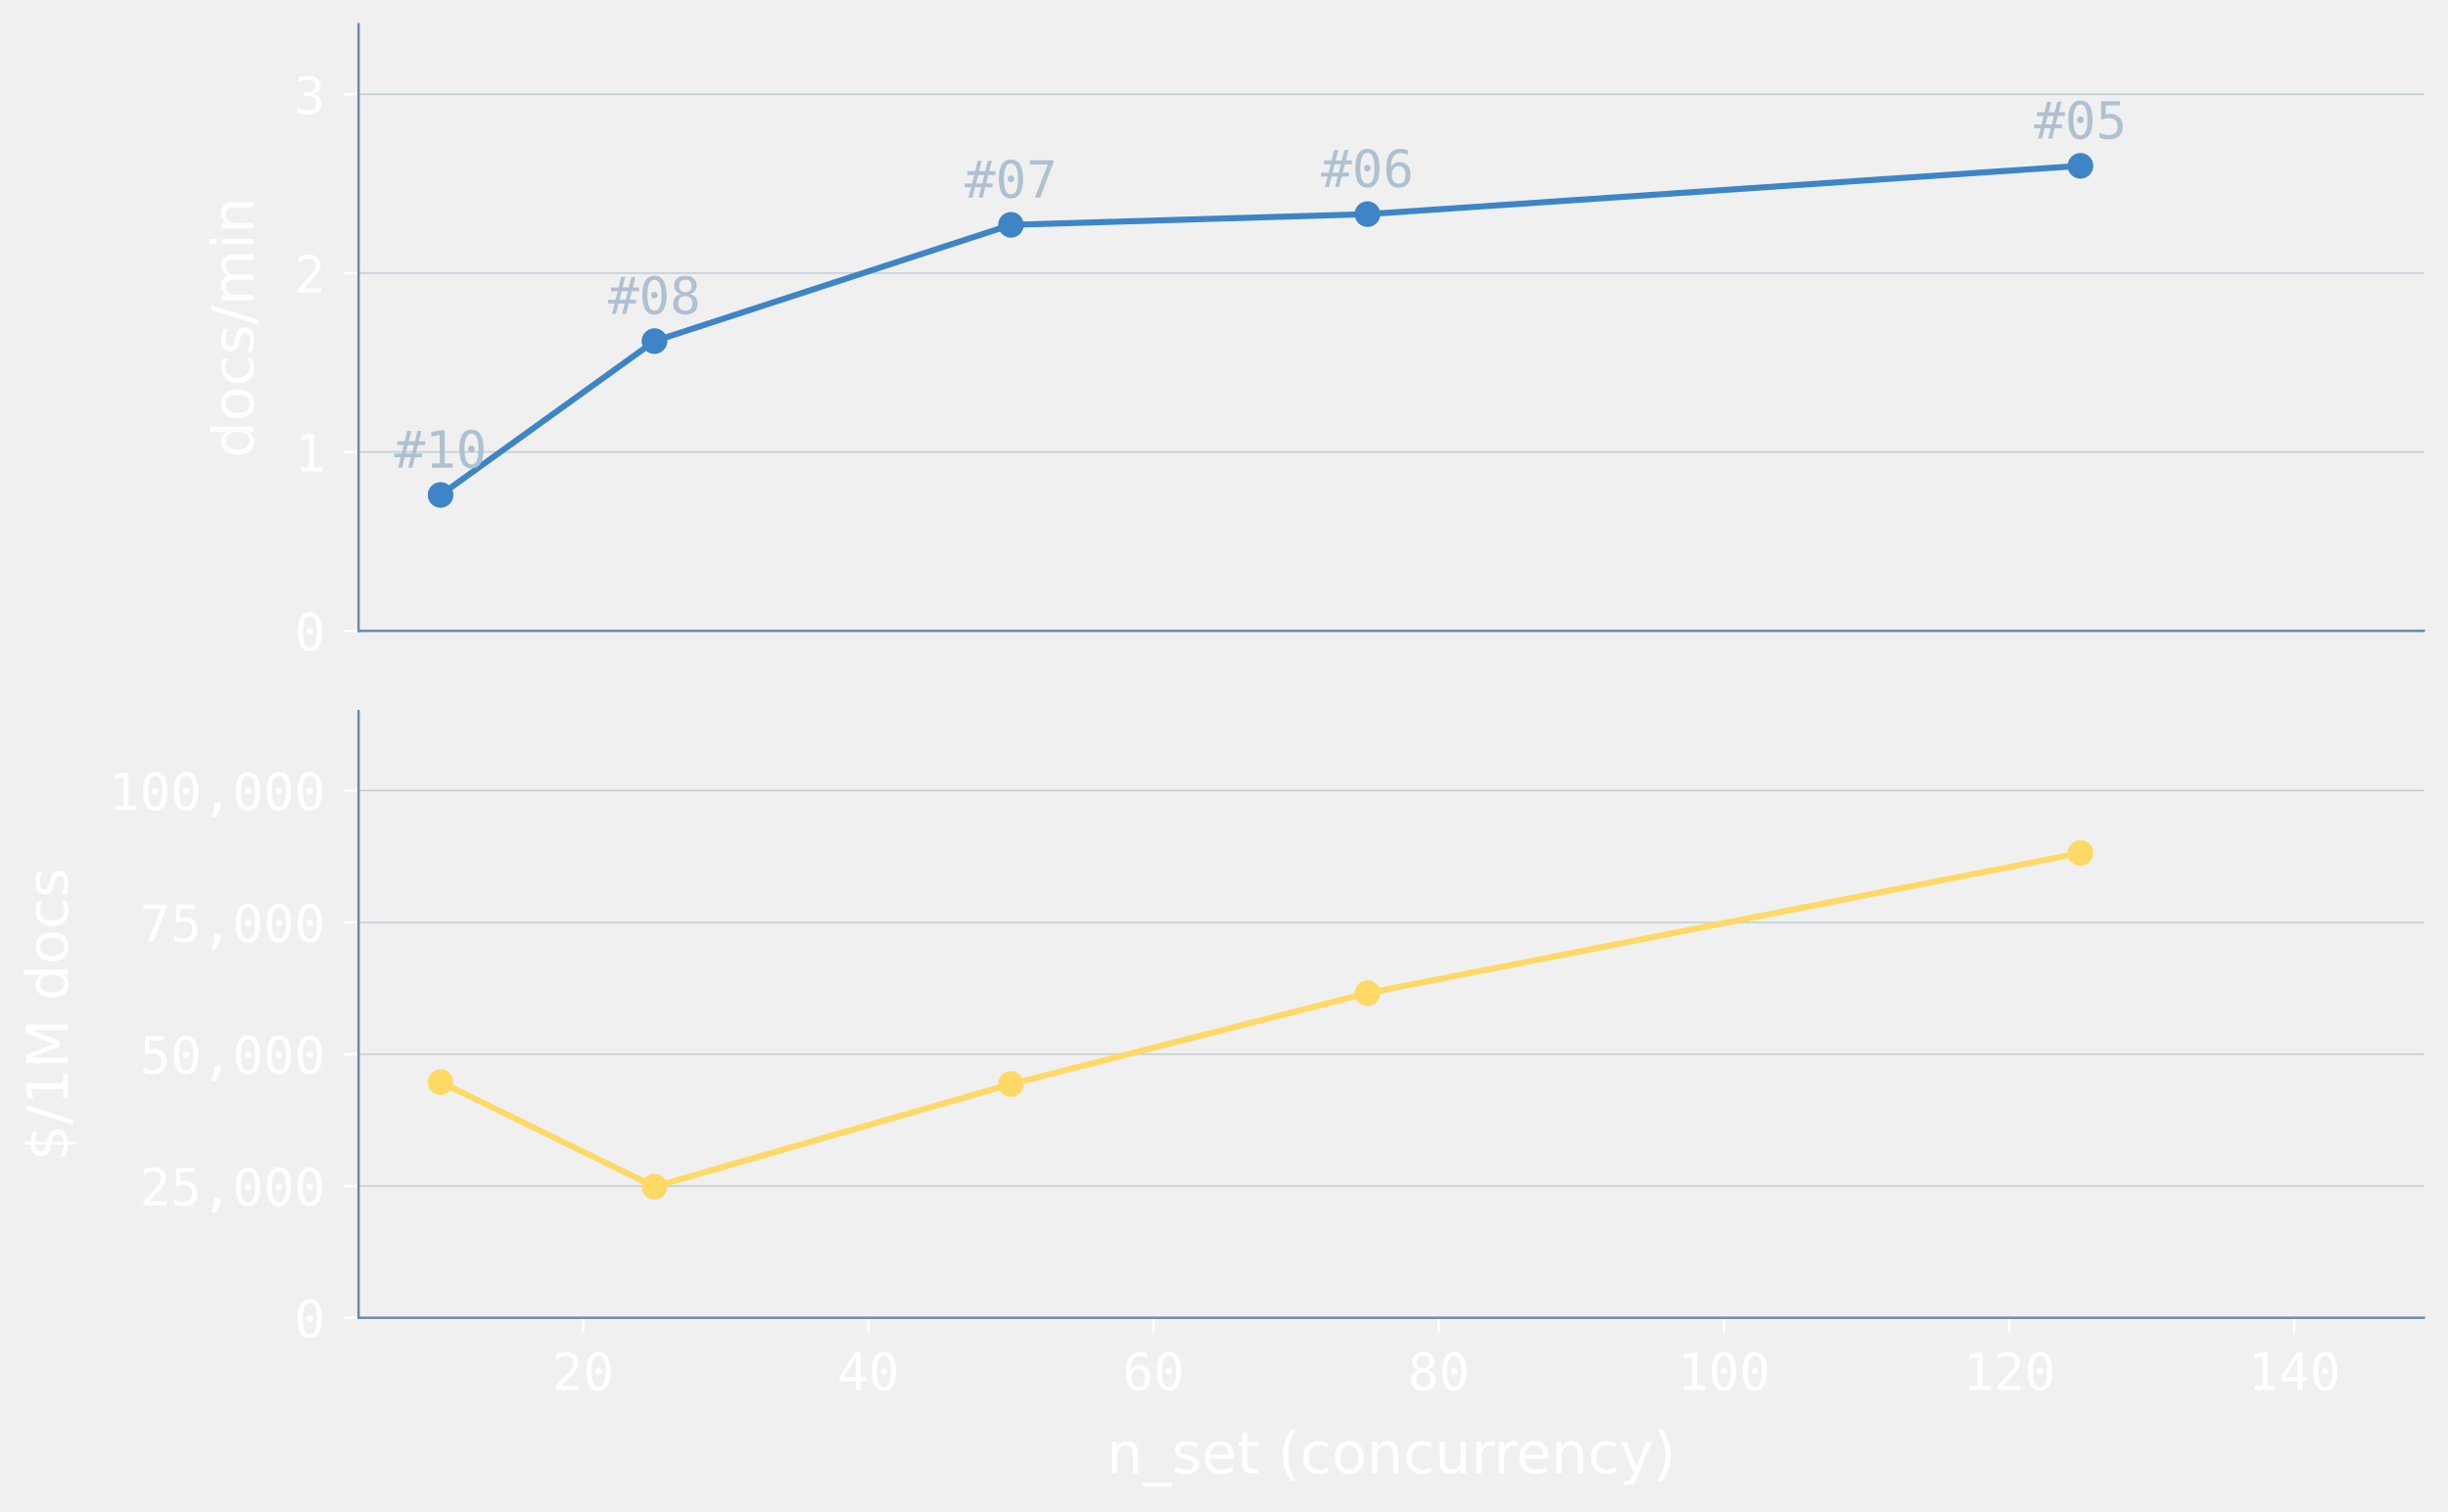
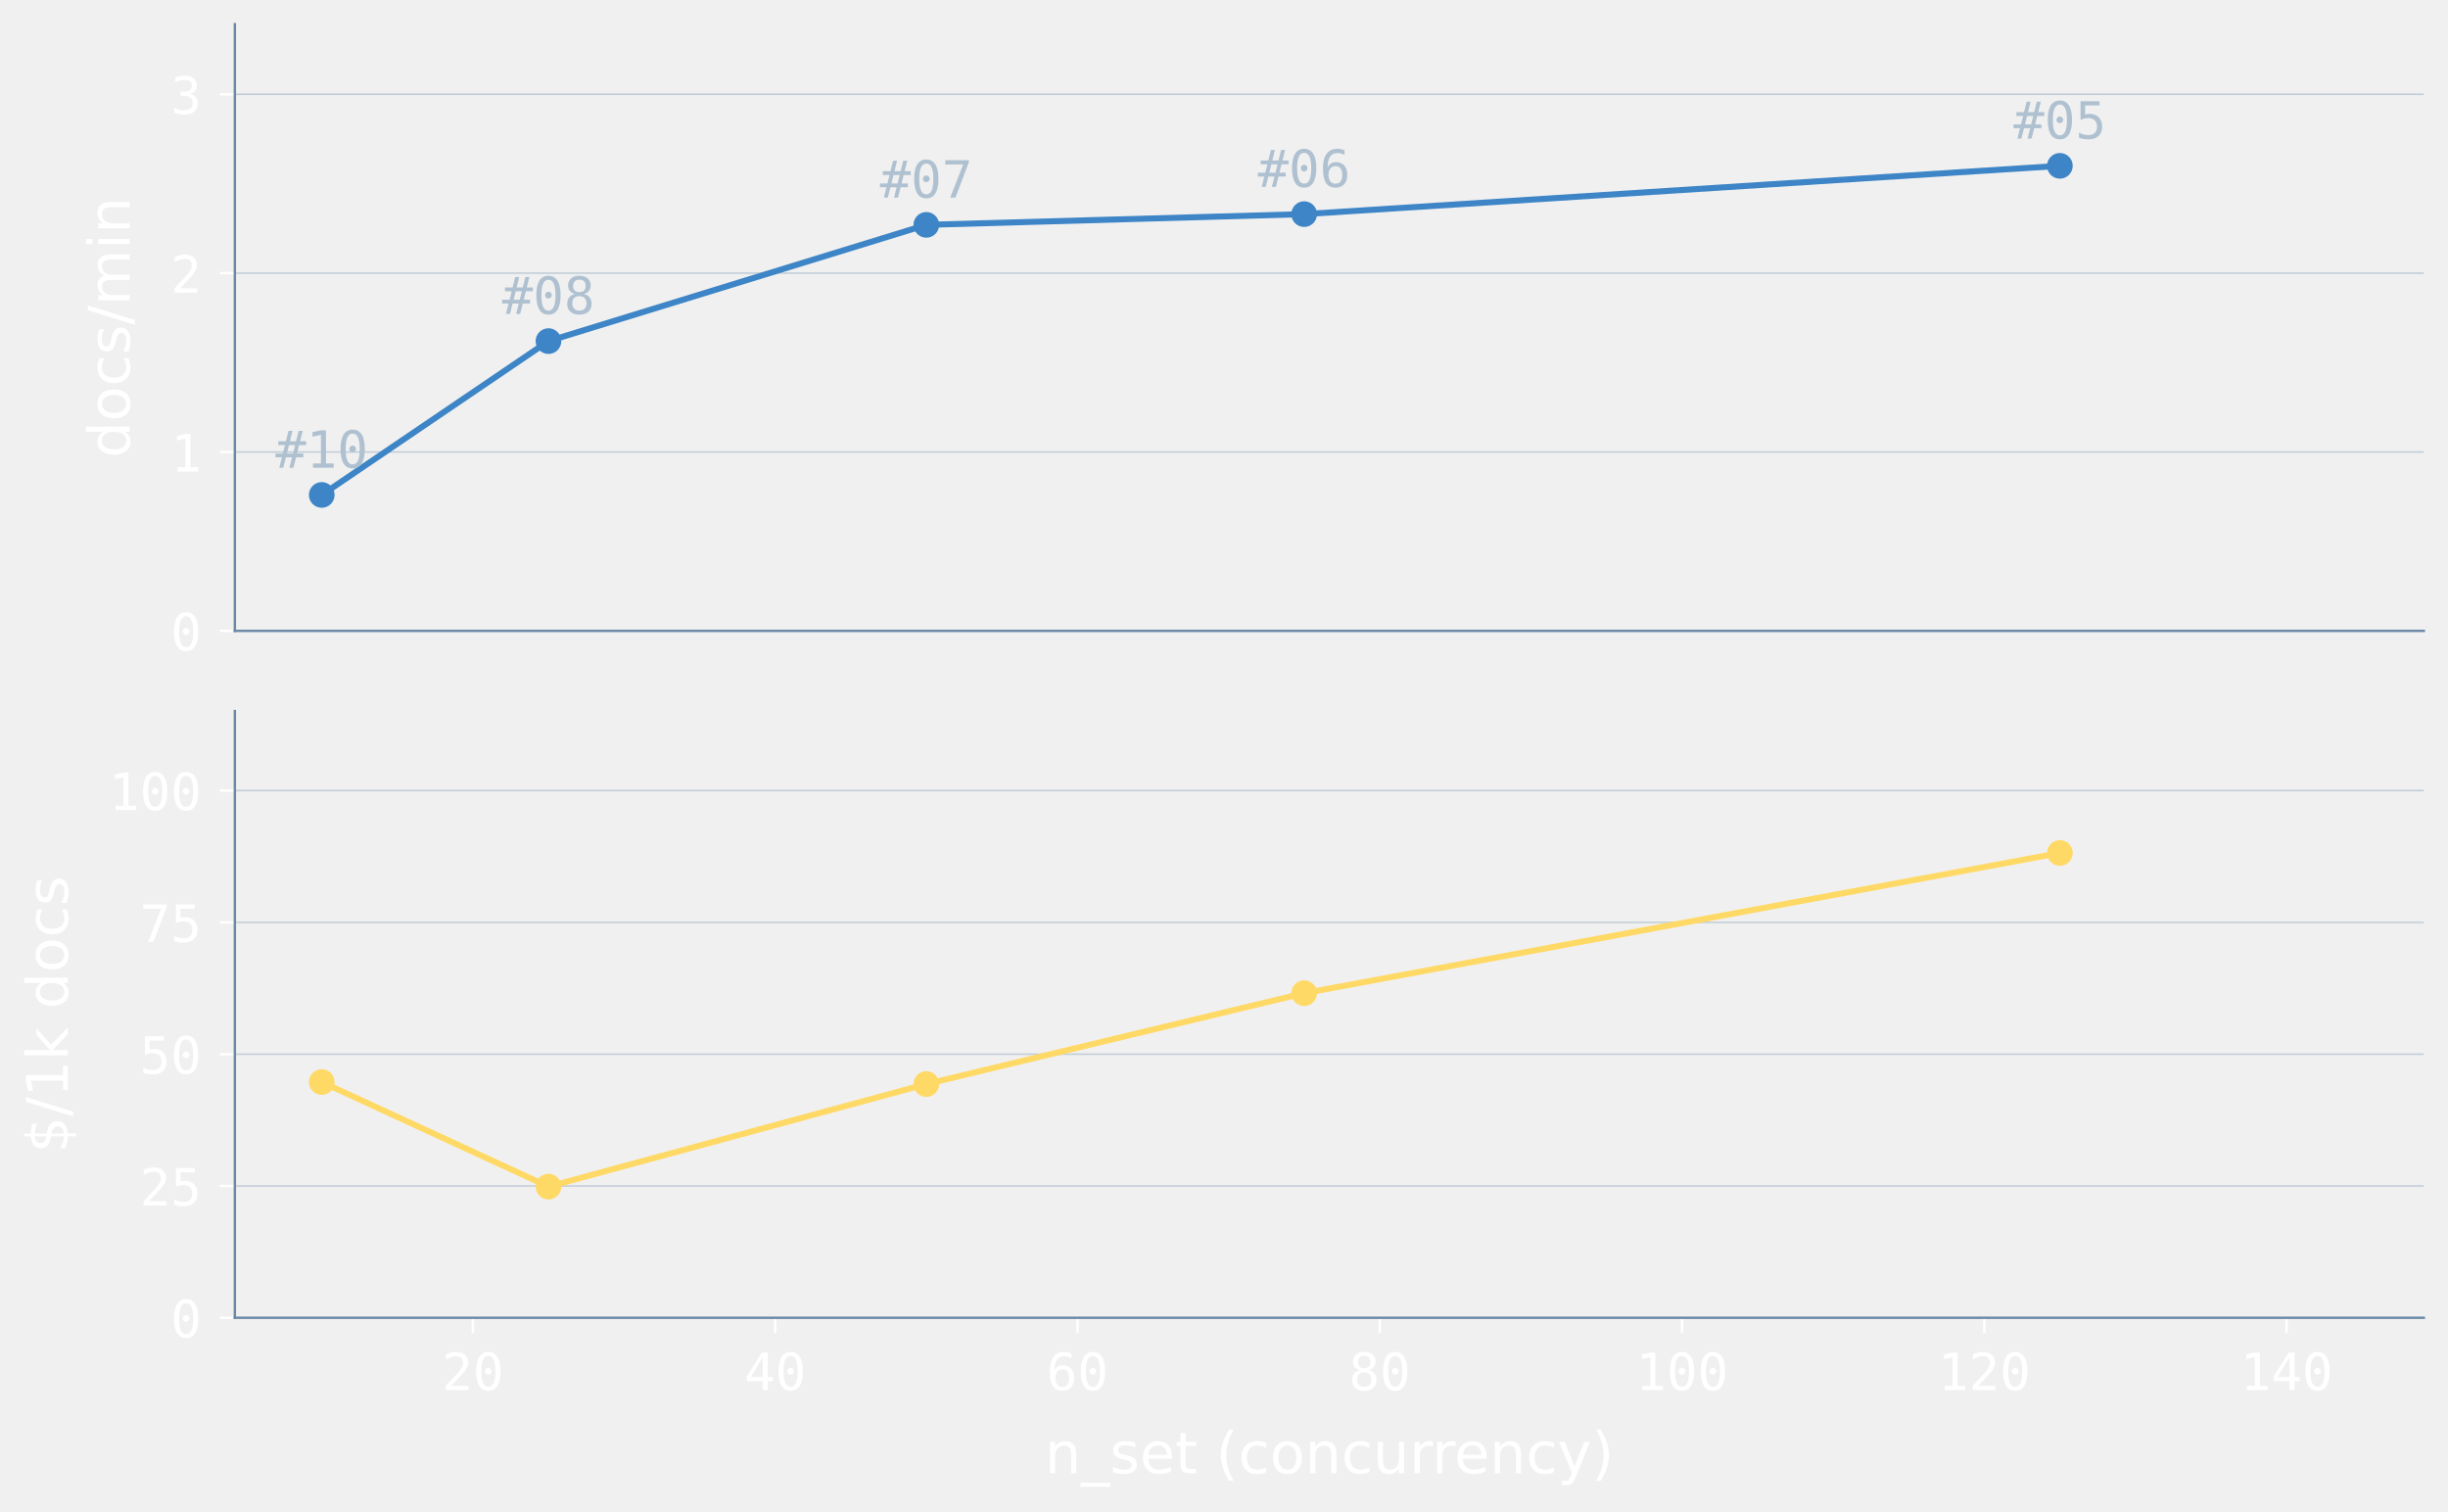
<svg xmlns="http://www.w3.org/2000/svg" xmlns:xlink="http://www.w3.org/1999/xlink" width="1620pt" height="1000pt" viewBox="0 0 1620 1000" version="1.1">
  <defs>
    <style type="text/css">*{stroke-linejoin: round; stroke-linecap: butt}</style>
  </defs>
  <g id="figure_1">
    <g id="patch_1">
      <path d="M 0 1000  L 1620 1000  L 1620 0  L 0 0  L 0 1000  z " style="fill: none" />
    </g>
    <g id="axes_1">
      <g id="patch_2">
-         <path d="M 237.286 417.458  L 1604 417.458  L 1604 16  L 237.286 16  L 237.286 417.458  z " style="fill: none" />
+         <path d="M 155.41 417.458  L 1604 417.458  L 1604 16  L 155.41 16  L 155.41 417.458  z " style="fill: none" />
      </g>
      <g id="matplotlib.axis_1">
        <g id="xtick_1">
          <g id="line2d_1" />
        </g>
        <g id="xtick_2">
          <g id="line2d_2" />
        </g>
        <g id="xtick_3">
          <g id="line2d_3" />
        </g>
        <g id="xtick_4">
          <g id="line2d_4" />
        </g>
        <g id="xtick_5">
          <g id="line2d_5" />
        </g>
        <g id="xtick_6">
          <g id="line2d_6" />
        </g>
        <g id="xtick_7">
          <g id="line2d_7" />
        </g>
      </g>
      <g id="matplotlib.axis_2">
        <g id="ytick_1">
          <g id="line2d_8">
-             <path d="M 237.286 417.458  L 1604 417.458  " clip-path="url(#p4fbb5fca65)" style="fill: none; stroke: #6c8aa8; stroke-opacity: 0.35; stroke-linecap: square" />
+             <path d="M 155.41 417.458  L 1604 417.458  " clip-path="url(#p35605a4256)" style="fill: none; stroke: #6c8aa8; stroke-opacity: 0.35; stroke-linecap: square" />
          </g>
          <g id="line2d_9">
            <defs>
              <path id="m7a5e694007" d="M 0 0  L -10 0  " style="stroke: #ffffff; stroke-width: 1.6" />
            </defs>
            <g>
-               <use xlink:href="#m7a5e694007" x="237.286" y="417.458" style="fill: #ffffff; stroke: #ffffff; stroke-width: 1.6" />
+               <use xlink:href="#m7a5e694007" x="155.41" y="417.458" style="fill: #ffffff; stroke: #ffffff; stroke-width: 1.6" />
            </g>
          </g>
          <g id="text_1">
-             <text style="font-size: 34px; font-family: 'IBM Plex Mono', 'DejaVu Sans Mono', 'Bitstream Vera Sans Mono', 'Computer Modern Typewriter', 'Andale Mono', 'Nimbus Mono L', 'Courier New', 'Courier', 'Fixed', 'Terminal', monospace; text-anchor: end; fill: #ffffff" x="215.286" y="430.374" transform="rotate(-0 215.2864 430.374)">0</text>
+             <text style="font-size: 34px; font-family: 'IBM Plex Mono', 'DejaVu Sans Mono', 'Bitstream Vera Sans Mono', 'Computer Modern Typewriter', 'Andale Mono', 'Nimbus Mono L', 'Courier New', 'Courier', 'Fixed', 'Terminal', monospace; text-anchor: end; fill: #ffffff" x="133.41" y="430.374" transform="rotate(-0 133.4102 430.374)">0</text>
          </g>
        </g>
        <g id="ytick_2">
          <g id="line2d_10">
-             <path d="M 237.286 299.101  L 1604 299.101  " clip-path="url(#p4fbb5fca65)" style="fill: none; stroke: #6c8aa8; stroke-opacity: 0.35; stroke-linecap: square" />
+             <path d="M 155.41 299.101  L 1604 299.101  " clip-path="url(#p35605a4256)" style="fill: none; stroke: #6c8aa8; stroke-opacity: 0.35; stroke-linecap: square" />
          </g>
          <g id="line2d_11">
            <g>
-               <use xlink:href="#m7a5e694007" x="237.286" y="299.101" style="fill: #ffffff; stroke: #ffffff; stroke-width: 1.6" />
+               <use xlink:href="#m7a5e694007" x="155.41" y="299.101" style="fill: #ffffff; stroke: #ffffff; stroke-width: 1.6" />
            </g>
          </g>
          <g id="text_2">
-             <text style="font-size: 34px; font-family: 'IBM Plex Mono', 'DejaVu Sans Mono', 'Bitstream Vera Sans Mono', 'Computer Modern Typewriter', 'Andale Mono', 'Nimbus Mono L', 'Courier New', 'Courier', 'Fixed', 'Terminal', monospace; text-anchor: end; fill: #ffffff" x="215.286" y="312.017" transform="rotate(-0 215.2864 312.0169)">1</text>
+             <text style="font-size: 34px; font-family: 'IBM Plex Mono', 'DejaVu Sans Mono', 'Bitstream Vera Sans Mono', 'Computer Modern Typewriter', 'Andale Mono', 'Nimbus Mono L', 'Courier New', 'Courier', 'Fixed', 'Terminal', monospace; text-anchor: end; fill: #ffffff" x="133.41" y="312.017" transform="rotate(-0 133.4102 312.0169)">1</text>
          </g>
        </g>
        <g id="ytick_3">
          <g id="line2d_12">
-             <path d="M 237.286 180.744  L 1604 180.744  " clip-path="url(#p4fbb5fca65)" style="fill: none; stroke: #6c8aa8; stroke-opacity: 0.35; stroke-linecap: square" />
+             <path d="M 155.41 180.744  L 1604 180.744  " clip-path="url(#p35605a4256)" style="fill: none; stroke: #6c8aa8; stroke-opacity: 0.35; stroke-linecap: square" />
          </g>
          <g id="line2d_13">
            <g>
-               <use xlink:href="#m7a5e694007" x="237.286" y="180.744" style="fill: #ffffff; stroke: #ffffff; stroke-width: 1.6" />
+               <use xlink:href="#m7a5e694007" x="155.41" y="180.744" style="fill: #ffffff; stroke: #ffffff; stroke-width: 1.6" />
            </g>
          </g>
          <g id="text_3">
-             <text style="font-size: 34px; font-family: 'IBM Plex Mono', 'DejaVu Sans Mono', 'Bitstream Vera Sans Mono', 'Computer Modern Typewriter', 'Andale Mono', 'Nimbus Mono L', 'Courier New', 'Courier', 'Fixed', 'Terminal', monospace; text-anchor: end; fill: #ffffff" x="215.286" y="193.66" transform="rotate(-0 215.2864 193.6597)">2</text>
+             <text style="font-size: 34px; font-family: 'IBM Plex Mono', 'DejaVu Sans Mono', 'Bitstream Vera Sans Mono', 'Computer Modern Typewriter', 'Andale Mono', 'Nimbus Mono L', 'Courier New', 'Courier', 'Fixed', 'Terminal', monospace; text-anchor: end; fill: #ffffff" x="133.41" y="193.66" transform="rotate(-0 133.4102 193.6597)">2</text>
          </g>
        </g>
        <g id="ytick_4">
          <g id="line2d_14">
-             <path d="M 237.286 62.387  L 1604 62.387  " clip-path="url(#p4fbb5fca65)" style="fill: none; stroke: #6c8aa8; stroke-opacity: 0.35; stroke-linecap: square" />
+             <path d="M 155.41 62.387  L 1604 62.387  " clip-path="url(#p35605a4256)" style="fill: none; stroke: #6c8aa8; stroke-opacity: 0.35; stroke-linecap: square" />
          </g>
          <g id="line2d_15">
            <g>
-               <use xlink:href="#m7a5e694007" x="237.286" y="62.387" style="fill: #ffffff; stroke: #ffffff; stroke-width: 1.6" />
+               <use xlink:href="#m7a5e694007" x="155.41" y="62.387" style="fill: #ffffff; stroke: #ffffff; stroke-width: 1.6" />
            </g>
          </g>
          <g id="text_4">
-             <text style="font-size: 34px; font-family: 'IBM Plex Mono', 'DejaVu Sans Mono', 'Bitstream Vera Sans Mono', 'Computer Modern Typewriter', 'Andale Mono', 'Nimbus Mono L', 'Courier New', 'Courier', 'Fixed', 'Terminal', monospace; text-anchor: end; fill: #ffffff" x="215.286" y="75.303" transform="rotate(-0 215.2864 75.30255)">3</text>
+             <text style="font-size: 34px; font-family: 'IBM Plex Mono', 'DejaVu Sans Mono', 'Bitstream Vera Sans Mono', 'Computer Modern Typewriter', 'Andale Mono', 'Nimbus Mono L', 'Courier New', 'Courier', 'Fixed', 'Terminal', monospace; text-anchor: end; fill: #ffffff" x="133.41" y="75.303" transform="rotate(-0 133.4102 75.30255)">3</text>
          </g>
        </g>
        <g id="text_5">
-           <text style="font-size: 38px; font-family: 'Poppins', sans-serif, 'DejaVu Sans'; text-anchor: middle; fill: #ffffff" x="167.688" y="216.729" transform="rotate(-90 167.6884 216.729)">docs/min</text>
+           <text style="font-size: 38px; font-family: 'Poppins', sans-serif, 'DejaVu Sans'; text-anchor: middle; fill: #ffffff" x="85.812" y="216.729" transform="rotate(-90 85.81219 216.729)">docs/min</text>
        </g>
      </g>
      <g id="patch_3">
-         <path d="M 237.286 417.458  L 237.286 16  " style="fill: none; stroke: #6c8aa8; stroke-width: 1.6; stroke-linejoin: miter; stroke-linecap: square" />
+         <path d="M 155.41 417.458  L 155.41 16  " style="fill: none; stroke: #6c8aa8; stroke-width: 1.6; stroke-linejoin: miter; stroke-linecap: square" />
      </g>
      <g id="patch_4">
-         <path d="M 237.286 417.458  L 1604 417.458  " style="fill: none; stroke: #6c8aa8; stroke-width: 1.6; stroke-linejoin: miter; stroke-linecap: square" />
+         <path d="M 155.41 417.458  L 1604 417.458  " style="fill: none; stroke: #6c8aa8; stroke-width: 1.6; stroke-linejoin: miter; stroke-linecap: square" />
      </g>
      <g id="line2d_16">
-         <path d="M 291.547 327.507  L 433.098 225.719  L 669.015 148.787  L 904.932 141.686  L 1376.766 109.729  " clip-path="url(#p4fbb5fca65)" style="fill: none; stroke: #3d85c6; stroke-width: 4; stroke-linecap: square" />
+         <path d="M 212.922 327.507  L 362.952 225.719  L 613.002 148.787  L 863.052 141.686  L 1363.153 109.729  " clip-path="url(#p35605a4256)" style="fill: none; stroke: #3d85c6; stroke-width: 4; stroke-linecap: square" />
        <defs>
          <path id="ma0158c9866" d="M 0 8  C 2.122 8 4.157 7.157 5.657 5.657  C 7.157 4.157 8 2.122 8 0  C 8 -2.122 7.157 -4.157 5.657 -5.657  C 4.157 -7.157 2.122 -8 0 -8  C -2.122 -8 -4.157 -7.157 -5.657 -5.657  C -7.157 -4.157 -8 -2.122 -8 0  C -8 2.122 -7.157 4.157 -5.657 5.657  C -4.157 7.157 -2.122 8 0 8  z " style="stroke: #3d85c6" />
        </defs>
-         <g clip-path="url(#p4fbb5fca65)">
-           <use xlink:href="#ma0158c9866" x="291.547" y="327.507" style="fill: #3d85c6; stroke: #3d85c6" />
-           <use xlink:href="#ma0158c9866" x="433.098" y="225.719" style="fill: #3d85c6; stroke: #3d85c6" />
-           <use xlink:href="#ma0158c9866" x="669.015" y="148.787" style="fill: #3d85c6; stroke: #3d85c6" />
-           <use xlink:href="#ma0158c9866" x="904.932" y="141.686" style="fill: #3d85c6; stroke: #3d85c6" />
-           <use xlink:href="#ma0158c9866" x="1376.766" y="109.729" style="fill: #3d85c6; stroke: #3d85c6" />
+         <g clip-path="url(#p35605a4256)">
+           <use xlink:href="#ma0158c9866" x="212.922" y="327.507" style="fill: #3d85c6; stroke: #3d85c6" />
+           <use xlink:href="#ma0158c9866" x="362.952" y="225.719" style="fill: #3d85c6; stroke: #3d85c6" />
+           <use xlink:href="#ma0158c9866" x="613.002" y="148.787" style="fill: #3d85c6; stroke: #3d85c6" />
+           <use xlink:href="#ma0158c9866" x="863.052" y="141.686" style="fill: #3d85c6; stroke: #3d85c6" />
+           <use xlink:href="#ma0158c9866" x="1363.153" y="109.729" style="fill: #3d85c6; stroke: #3d85c6" />
        </g>
      </g>
      <g id="text_6">
-         <text style="font-size: 34px; font-family: 'IBM Plex Mono', 'DejaVu Sans Mono', 'Bitstream Vera Sans Mono', 'Computer Modern Typewriter', 'Andale Mono', 'Nimbus Mono L', 'Courier New', 'Courier', 'Fixed', 'Terminal', monospace; text-anchor: middle; fill: #afc1d0" x="291.547" y="309.507" transform="rotate(-0 291.5473 309.5066)">#10</text>
+         <text style="font-size: 34px; font-family: 'IBM Plex Mono', 'DejaVu Sans Mono', 'Bitstream Vera Sans Mono', 'Computer Modern Typewriter', 'Andale Mono', 'Nimbus Mono L', 'Courier New', 'Courier', 'Fixed', 'Terminal', monospace; text-anchor: middle; fill: #afc1d0" x="212.922" y="309.507" transform="rotate(-0 212.9217 309.5066)">#10</text>
      </g>
      <g id="text_7">
-         <text style="font-size: 34px; font-family: 'IBM Plex Mono', 'DejaVu Sans Mono', 'Bitstream Vera Sans Mono', 'Computer Modern Typewriter', 'Andale Mono', 'Nimbus Mono L', 'Courier New', 'Courier', 'Fixed', 'Terminal', monospace; text-anchor: middle; fill: #afc1d0" x="433.098" y="207.719" transform="rotate(-0 433.0976 207.7194)">#08</text>
+         <text style="font-size: 34px; font-family: 'IBM Plex Mono', 'DejaVu Sans Mono', 'Bitstream Vera Sans Mono', 'Computer Modern Typewriter', 'Andale Mono', 'Nimbus Mono L', 'Courier New', 'Courier', 'Fixed', 'Terminal', monospace; text-anchor: middle; fill: #afc1d0" x="362.952" y="207.719" transform="rotate(-0 362.9519 207.7194)">#08</text>
      </g>
      <g id="text_8">
-         <text style="font-size: 34px; font-family: 'IBM Plex Mono', 'DejaVu Sans Mono', 'Bitstream Vera Sans Mono', 'Computer Modern Typewriter', 'Andale Mono', 'Nimbus Mono L', 'Courier New', 'Courier', 'Fixed', 'Terminal', monospace; text-anchor: middle; fill: #afc1d0" x="669.015" y="130.787" transform="rotate(-0 669.0147 130.7873)">#07</text>
+         <text style="font-size: 34px; font-family: 'IBM Plex Mono', 'DejaVu Sans Mono', 'Bitstream Vera Sans Mono', 'Computer Modern Typewriter', 'Andale Mono', 'Nimbus Mono L', 'Courier New', 'Courier', 'Fixed', 'Terminal', monospace; text-anchor: middle; fill: #afc1d0" x="613.002" y="130.787" transform="rotate(-0 613.0022 130.7873)">#07</text>
      </g>
      <g id="text_9">
-         <text style="font-size: 34px; font-family: 'IBM Plex Mono', 'DejaVu Sans Mono', 'Bitstream Vera Sans Mono', 'Computer Modern Typewriter', 'Andale Mono', 'Nimbus Mono L', 'Courier New', 'Courier', 'Fixed', 'Terminal', monospace; text-anchor: middle; fill: #afc1d0" x="904.932" y="123.686" transform="rotate(-0 904.9318 123.6858)">#06</text>
+         <text style="font-size: 34px; font-family: 'IBM Plex Mono', 'DejaVu Sans Mono', 'Bitstream Vera Sans Mono', 'Computer Modern Typewriter', 'Andale Mono', 'Nimbus Mono L', 'Courier New', 'Courier', 'Fixed', 'Terminal', monospace; text-anchor: middle; fill: #afc1d0" x="863.052" y="123.686" transform="rotate(-0 863.0525 123.6858)">#06</text>
      </g>
      <g id="text_10">
-         <text style="font-size: 34px; font-family: 'IBM Plex Mono', 'DejaVu Sans Mono', 'Bitstream Vera Sans Mono', 'Computer Modern Typewriter', 'Andale Mono', 'Nimbus Mono L', 'Courier New', 'Courier', 'Fixed', 'Terminal', monospace; text-anchor: middle; fill: #afc1d0" x="1376.766" y="91.729" transform="rotate(-0 1376.766 91.7294)">#05</text>
+         <text style="font-size: 34px; font-family: 'IBM Plex Mono', 'DejaVu Sans Mono', 'Bitstream Vera Sans Mono', 'Computer Modern Typewriter', 'Andale Mono', 'Nimbus Mono L', 'Courier New', 'Courier', 'Fixed', 'Terminal', monospace; text-anchor: middle; fill: #afc1d0" x="1363.153" y="91.729" transform="rotate(-0 1363.153 91.7294)">#05</text>
      </g>
    </g>
    <g id="axes_2">
      <g id="patch_5">
-         <path d="M 237.286 872  L 1604 872  L 1604 470.542  L 237.286 470.542  L 237.286 872  z " style="fill: none" />
+         <path d="M 155.41 872  L 1604 872  L 1604 470.542  L 155.41 470.542  L 155.41 872  z " style="fill: none" />
      </g>
      <g id="matplotlib.axis_3">
        <g id="xtick_8">
          <g id="line2d_17">
            <defs>
              <path id="mb8e4c66821" d="M 0 0  L 0 10  " style="stroke: #ffffff; stroke-width: 1.6" />
            </defs>
            <g>
-               <use xlink:href="#mb8e4c66821" x="385.914" y="872" style="fill: #ffffff; stroke: #ffffff; stroke-width: 1.6" />
+               <use xlink:href="#mb8e4c66821" x="312.942" y="872" style="fill: #ffffff; stroke: #ffffff; stroke-width: 1.6" />
            </g>
          </g>
          <g id="text_11">
-             <text style="font-size: 34px; font-family: 'IBM Plex Mono', 'DejaVu Sans Mono', 'Bitstream Vera Sans Mono', 'Computer Modern Typewriter', 'Andale Mono', 'Nimbus Mono L', 'Courier New', 'Courier', 'Fixed', 'Terminal', monospace; text-anchor: middle; fill: #ffffff" x="385.914" y="919.832" transform="rotate(-0 385.9142 919.832)">20</text>
+             <text style="font-size: 34px; font-family: 'IBM Plex Mono', 'DejaVu Sans Mono', 'Bitstream Vera Sans Mono', 'Computer Modern Typewriter', 'Andale Mono', 'Nimbus Mono L', 'Courier New', 'Courier', 'Fixed', 'Terminal', monospace; text-anchor: middle; fill: #ffffff" x="312.942" y="919.832" transform="rotate(-0 312.9418 919.832)">20</text>
          </g>
        </g>
        <g id="xtick_9">
          <g id="line2d_18">
            <g>
-               <use xlink:href="#mb8e4c66821" x="574.648" y="872" style="fill: #ffffff; stroke: #ffffff; stroke-width: 1.6" />
+               <use xlink:href="#mb8e4c66821" x="512.982" y="872" style="fill: #ffffff; stroke: #ffffff; stroke-width: 1.6" />
            </g>
          </g>
          <g id="text_12">
-             <text style="font-size: 34px; font-family: 'IBM Plex Mono', 'DejaVu Sans Mono', 'Bitstream Vera Sans Mono', 'Computer Modern Typewriter', 'Andale Mono', 'Nimbus Mono L', 'Courier New', 'Courier', 'Fixed', 'Terminal', monospace; text-anchor: middle; fill: #ffffff" x="574.648" y="919.832" transform="rotate(-0 574.6479 919.832)">40</text>
+             <text style="font-size: 34px; font-family: 'IBM Plex Mono', 'DejaVu Sans Mono', 'Bitstream Vera Sans Mono', 'Computer Modern Typewriter', 'Andale Mono', 'Nimbus Mono L', 'Courier New', 'Courier', 'Fixed', 'Terminal', monospace; text-anchor: middle; fill: #ffffff" x="512.982" y="919.832" transform="rotate(-0 512.9821 919.832)">40</text>
          </g>
        </g>
        <g id="xtick_10">
          <g id="line2d_19">
            <g>
-               <use xlink:href="#mb8e4c66821" x="763.382" y="872" style="fill: #ffffff; stroke: #ffffff; stroke-width: 1.6" />
+               <use xlink:href="#mb8e4c66821" x="713.022" y="872" style="fill: #ffffff; stroke: #ffffff; stroke-width: 1.6" />
            </g>
          </g>
          <g id="text_13">
-             <text style="font-size: 34px; font-family: 'IBM Plex Mono', 'DejaVu Sans Mono', 'Bitstream Vera Sans Mono', 'Computer Modern Typewriter', 'Andale Mono', 'Nimbus Mono L', 'Courier New', 'Courier', 'Fixed', 'Terminal', monospace; text-anchor: middle; fill: #ffffff" x="763.382" y="919.832" transform="rotate(-0 763.3816 919.832)">60</text>
+             <text style="font-size: 34px; font-family: 'IBM Plex Mono', 'DejaVu Sans Mono', 'Bitstream Vera Sans Mono', 'Computer Modern Typewriter', 'Andale Mono', 'Nimbus Mono L', 'Courier New', 'Courier', 'Fixed', 'Terminal', monospace; text-anchor: middle; fill: #ffffff" x="713.022" y="919.832" transform="rotate(-0 713.0223 919.832)">60</text>
          </g>
        </g>
        <g id="xtick_11">
          <g id="line2d_20">
            <g>
-               <use xlink:href="#mb8e4c66821" x="952.115" y="872" style="fill: #ffffff; stroke: #ffffff; stroke-width: 1.6" />
+               <use xlink:href="#mb8e4c66821" x="913.063" y="872" style="fill: #ffffff; stroke: #ffffff; stroke-width: 1.6" />
            </g>
          </g>
          <g id="text_14">
-             <text style="font-size: 34px; font-family: 'IBM Plex Mono', 'DejaVu Sans Mono', 'Bitstream Vera Sans Mono', 'Computer Modern Typewriter', 'Andale Mono', 'Nimbus Mono L', 'Courier New', 'Courier', 'Fixed', 'Terminal', monospace; text-anchor: middle; fill: #ffffff" x="952.115" y="919.832" transform="rotate(-0 952.1153 919.832)">80</text>
+             <text style="font-size: 34px; font-family: 'IBM Plex Mono', 'DejaVu Sans Mono', 'Bitstream Vera Sans Mono', 'Computer Modern Typewriter', 'Andale Mono', 'Nimbus Mono L', 'Courier New', 'Courier', 'Fixed', 'Terminal', monospace; text-anchor: middle; fill: #ffffff" x="913.063" y="919.832" transform="rotate(-0 913.0625 919.832)">80</text>
          </g>
        </g>
        <g id="xtick_12">
          <g id="line2d_21">
            <g>
-               <use xlink:href="#mb8e4c66821" x="1140.849" y="872" style="fill: #ffffff; stroke: #ffffff; stroke-width: 1.6" />
+               <use xlink:href="#mb8e4c66821" x="1113.103" y="872" style="fill: #ffffff; stroke: #ffffff; stroke-width: 1.6" />
            </g>
          </g>
          <g id="text_15">
-             <text style="font-size: 34px; font-family: 'IBM Plex Mono', 'DejaVu Sans Mono', 'Bitstream Vera Sans Mono', 'Computer Modern Typewriter', 'Andale Mono', 'Nimbus Mono L', 'Courier New', 'Courier', 'Fixed', 'Terminal', monospace; text-anchor: middle; fill: #ffffff" x="1140.849" y="919.832" transform="rotate(-0 1140.849 919.832)">100</text>
+             <text style="font-size: 34px; font-family: 'IBM Plex Mono', 'DejaVu Sans Mono', 'Bitstream Vera Sans Mono', 'Computer Modern Typewriter', 'Andale Mono', 'Nimbus Mono L', 'Courier New', 'Courier', 'Fixed', 'Terminal', monospace; text-anchor: middle; fill: #ffffff" x="1113.103" y="919.832" transform="rotate(-0 1113.103 919.832)">100</text>
          </g>
        </g>
        <g id="xtick_13">
          <g id="line2d_22">
            <g>
-               <use xlink:href="#mb8e4c66821" x="1329.583" y="872" style="fill: #ffffff; stroke: #ffffff; stroke-width: 1.6" />
+               <use xlink:href="#mb8e4c66821" x="1313.143" y="872" style="fill: #ffffff; stroke: #ffffff; stroke-width: 1.6" />
            </g>
          </g>
          <g id="text_16">
-             <text style="font-size: 34px; font-family: 'IBM Plex Mono', 'DejaVu Sans Mono', 'Bitstream Vera Sans Mono', 'Computer Modern Typewriter', 'Andale Mono', 'Nimbus Mono L', 'Courier New', 'Courier', 'Fixed', 'Terminal', monospace; text-anchor: middle; fill: #ffffff" x="1329.583" y="919.832" transform="rotate(-0 1329.583 919.832)">120</text>
+             <text style="font-size: 34px; font-family: 'IBM Plex Mono', 'DejaVu Sans Mono', 'Bitstream Vera Sans Mono', 'Computer Modern Typewriter', 'Andale Mono', 'Nimbus Mono L', 'Courier New', 'Courier', 'Fixed', 'Terminal', monospace; text-anchor: middle; fill: #ffffff" x="1313.143" y="919.832" transform="rotate(-0 1313.143 919.832)">120</text>
          </g>
        </g>
        <g id="xtick_14">
          <g id="line2d_23">
            <g>
-               <use xlink:href="#mb8e4c66821" x="1518.316" y="872" style="fill: #ffffff; stroke: #ffffff; stroke-width: 1.6" />
+               <use xlink:href="#mb8e4c66821" x="1513.183" y="872" style="fill: #ffffff; stroke: #ffffff; stroke-width: 1.6" />
            </g>
          </g>
          <g id="text_17">
-             <text style="font-size: 34px; font-family: 'IBM Plex Mono', 'DejaVu Sans Mono', 'Bitstream Vera Sans Mono', 'Computer Modern Typewriter', 'Andale Mono', 'Nimbus Mono L', 'Courier New', 'Courier', 'Fixed', 'Terminal', monospace; text-anchor: middle; fill: #ffffff" x="1518.316" y="919.832" transform="rotate(-0 1518.316 919.832)">140</text>
+             <text style="font-size: 34px; font-family: 'IBM Plex Mono', 'DejaVu Sans Mono', 'Bitstream Vera Sans Mono', 'Computer Modern Typewriter', 'Andale Mono', 'Nimbus Mono L', 'Courier New', 'Courier', 'Fixed', 'Terminal', monospace; text-anchor: middle; fill: #ffffff" x="1513.183" y="919.832" transform="rotate(-0 1513.183 919.832)">140</text>
          </g>
        </g>
        <g id="text_18">
-           <text style="font-size: 38px; font-family: 'Poppins', sans-serif, 'DejaVu Sans'; text-anchor: middle; fill: #ffffff" x="920.643" y="974.871" transform="rotate(-0 920.6432 974.8711)">n_set  (concurrency)</text>
+           <text style="font-size: 38px; font-family: 'Poppins', sans-serif, 'DejaVu Sans'; text-anchor: middle; fill: #ffffff" x="879.705" y="974.871" transform="rotate(-0 879.7051 974.8711)">n_set  (concurrency)</text>
        </g>
      </g>
      <g id="matplotlib.axis_4">
        <g id="ytick_5">
          <g id="line2d_24">
-             <path d="M 237.286 872  L 1604 872  " clip-path="url(#p7016fb0f19)" style="fill: none; stroke: #6c8aa8; stroke-opacity: 0.35; stroke-linecap: square" />
+             <path d="M 155.41 872  L 1604 872  " clip-path="url(#p9d71daacc2)" style="fill: none; stroke: #6c8aa8; stroke-opacity: 0.35; stroke-linecap: square" />
          </g>
          <g id="line2d_25">
            <g>
-               <use xlink:href="#m7a5e694007" x="237.286" y="872" style="fill: #ffffff; stroke: #ffffff; stroke-width: 1.6" />
+               <use xlink:href="#m7a5e694007" x="155.41" y="872" style="fill: #ffffff; stroke: #ffffff; stroke-width: 1.6" />
            </g>
          </g>
          <g id="text_19">
-             <text style="font-size: 34px; font-family: 'IBM Plex Mono', 'DejaVu Sans Mono', 'Bitstream Vera Sans Mono', 'Computer Modern Typewriter', 'Andale Mono', 'Nimbus Mono L', 'Courier New', 'Courier', 'Fixed', 'Terminal', monospace; text-anchor: end; fill: #ffffff" x="215.286" y="884.916" transform="rotate(-0 215.2864 884.916)">0</text>
+             <text style="font-size: 34px; font-family: 'IBM Plex Mono', 'DejaVu Sans Mono', 'Bitstream Vera Sans Mono', 'Computer Modern Typewriter', 'Andale Mono', 'Nimbus Mono L', 'Courier New', 'Courier', 'Fixed', 'Terminal', monospace; text-anchor: end; fill: #ffffff" x="133.41" y="884.916" transform="rotate(-0 133.4102 884.916)">0</text>
          </g>
        </g>
        <g id="ytick_6">
          <g id="line2d_26">
-             <path d="M 237.286 784.78  L 1604 784.78  " clip-path="url(#p7016fb0f19)" style="fill: none; stroke: #6c8aa8; stroke-opacity: 0.35; stroke-linecap: square" />
+             <path d="M 155.41 784.778  L 1604 784.778  " clip-path="url(#p9d71daacc2)" style="fill: none; stroke: #6c8aa8; stroke-opacity: 0.35; stroke-linecap: square" />
          </g>
          <g id="line2d_27">
            <g>
-               <use xlink:href="#m7a5e694007" x="237.286" y="784.78" style="fill: #ffffff; stroke: #ffffff; stroke-width: 1.6" />
+               <use xlink:href="#m7a5e694007" x="155.41" y="784.778" style="fill: #ffffff; stroke: #ffffff; stroke-width: 1.6" />
            </g>
          </g>
          <g id="text_20">
-             <text style="font-size: 34px; font-family: 'IBM Plex Mono', 'DejaVu Sans Mono', 'Bitstream Vera Sans Mono', 'Computer Modern Typewriter', 'Andale Mono', 'Nimbus Mono L', 'Courier New', 'Courier', 'Fixed', 'Terminal', monospace; text-anchor: end; fill: #ffffff" x="215.286" y="797.696" transform="rotate(-0 215.2864 797.6955)">25,000</text>
+             <text style="font-size: 34px; font-family: 'IBM Plex Mono', 'DejaVu Sans Mono', 'Bitstream Vera Sans Mono', 'Computer Modern Typewriter', 'Andale Mono', 'Nimbus Mono L', 'Courier New', 'Courier', 'Fixed', 'Terminal', monospace; text-anchor: end; fill: #ffffff" x="133.41" y="797.694" transform="rotate(-0 133.4102 797.6943)">25</text>
          </g>
        </g>
        <g id="ytick_7">
          <g id="line2d_28">
-             <path d="M 237.286 697.559  L 1604 697.559  " clip-path="url(#p7016fb0f19)" style="fill: none; stroke: #6c8aa8; stroke-opacity: 0.35; stroke-linecap: square" />
+             <path d="M 155.41 697.557  L 1604 697.557  " clip-path="url(#p9d71daacc2)" style="fill: none; stroke: #6c8aa8; stroke-opacity: 0.35; stroke-linecap: square" />
          </g>
          <g id="line2d_29">
            <g>
-               <use xlink:href="#m7a5e694007" x="237.286" y="697.559" style="fill: #ffffff; stroke: #ffffff; stroke-width: 1.6" />
+               <use xlink:href="#m7a5e694007" x="155.41" y="697.557" style="fill: #ffffff; stroke: #ffffff; stroke-width: 1.6" />
            </g>
          </g>
          <g id="text_21">
-             <text style="font-size: 34px; font-family: 'IBM Plex Mono', 'DejaVu Sans Mono', 'Bitstream Vera Sans Mono', 'Computer Modern Typewriter', 'Andale Mono', 'Nimbus Mono L', 'Courier New', 'Courier', 'Fixed', 'Terminal', monospace; text-anchor: end; fill: #ffffff" x="215.286" y="710.475" transform="rotate(-0 215.2864 710.4751)">50,000</text>
+             <text style="font-size: 34px; font-family: 'IBM Plex Mono', 'DejaVu Sans Mono', 'Bitstream Vera Sans Mono', 'Computer Modern Typewriter', 'Andale Mono', 'Nimbus Mono L', 'Courier New', 'Courier', 'Fixed', 'Terminal', monospace; text-anchor: end; fill: #ffffff" x="133.41" y="710.473" transform="rotate(-0 133.4102 710.4726)">50</text>
          </g>
        </g>
        <g id="ytick_8">
          <g id="line2d_30">
-             <path d="M 237.286 610.339  L 1604 610.339  " clip-path="url(#p7016fb0f19)" style="fill: none; stroke: #6c8aa8; stroke-opacity: 0.35; stroke-linecap: square" />
+             <path d="M 155.41 610.335  L 1604 610.335  " clip-path="url(#p9d71daacc2)" style="fill: none; stroke: #6c8aa8; stroke-opacity: 0.35; stroke-linecap: square" />
          </g>
          <g id="line2d_31">
            <g>
-               <use xlink:href="#m7a5e694007" x="237.286" y="610.339" style="fill: #ffffff; stroke: #ffffff; stroke-width: 1.6" />
+               <use xlink:href="#m7a5e694007" x="155.41" y="610.335" style="fill: #ffffff; stroke: #ffffff; stroke-width: 1.6" />
            </g>
          </g>
          <g id="text_22">
-             <text style="font-size: 34px; font-family: 'IBM Plex Mono', 'DejaVu Sans Mono', 'Bitstream Vera Sans Mono', 'Computer Modern Typewriter', 'Andale Mono', 'Nimbus Mono L', 'Courier New', 'Courier', 'Fixed', 'Terminal', monospace; text-anchor: end; fill: #ffffff" x="215.286" y="623.255" transform="rotate(-0 215.2864 623.2546)">75,000</text>
+             <text style="font-size: 34px; font-family: 'IBM Plex Mono', 'DejaVu Sans Mono', 'Bitstream Vera Sans Mono', 'Computer Modern Typewriter', 'Andale Mono', 'Nimbus Mono L', 'Courier New', 'Courier', 'Fixed', 'Terminal', monospace; text-anchor: end; fill: #ffffff" x="133.41" y="623.251" transform="rotate(-0 133.4102 623.2508)">75</text>
          </g>
        </g>
        <g id="ytick_9">
          <g id="line2d_32">
-             <path d="M 237.286 523.118  L 1604 523.118  " clip-path="url(#p7016fb0f19)" style="fill: none; stroke: #6c8aa8; stroke-opacity: 0.35; stroke-linecap: square" />
+             <path d="M 155.41 523.113  L 1604 523.113  " clip-path="url(#p9d71daacc2)" style="fill: none; stroke: #6c8aa8; stroke-opacity: 0.35; stroke-linecap: square" />
          </g>
          <g id="line2d_33">
            <g>
-               <use xlink:href="#m7a5e694007" x="237.286" y="523.118" style="fill: #ffffff; stroke: #ffffff; stroke-width: 1.6" />
+               <use xlink:href="#m7a5e694007" x="155.41" y="523.113" style="fill: #ffffff; stroke: #ffffff; stroke-width: 1.6" />
            </g>
          </g>
          <g id="text_23">
-             <text style="font-size: 34px; font-family: 'IBM Plex Mono', 'DejaVu Sans Mono', 'Bitstream Vera Sans Mono', 'Computer Modern Typewriter', 'Andale Mono', 'Nimbus Mono L', 'Courier New', 'Courier', 'Fixed', 'Terminal', monospace; text-anchor: end; fill: #ffffff" x="215.286" y="536.034" transform="rotate(-0 215.2864 536.0341)">100,000</text>
+             <text style="font-size: 34px; font-family: 'IBM Plex Mono', 'DejaVu Sans Mono', 'Bitstream Vera Sans Mono', 'Computer Modern Typewriter', 'Andale Mono', 'Nimbus Mono L', 'Courier New', 'Courier', 'Fixed', 'Terminal', monospace; text-anchor: end; fill: #ffffff" x="133.41" y="536.029" transform="rotate(-0 133.4102 536.0291)">100</text>
          </g>
        </g>
        <g id="text_24">
-           <text style="font-size: 38px; font-family: 'Poppins', sans-serif, 'DejaVu Sans'; text-anchor: middle; fill: #ffffff" x="44.874" y="671.271" transform="rotate(-90 44.87406 671.271)">$/1M docs</text>
+           <text style="font-size: 38px; font-family: 'Poppins', sans-serif, 'DejaVu Sans'; text-anchor: middle; fill: #ffffff" x="44.874" y="671.271" transform="rotate(-90 44.87406 671.271)">$/1k docs</text>
        </g>
      </g>
      <g id="patch_6">
-         <path d="M 237.286 872  L 237.286 470.542  " style="fill: none; stroke: #6c8aa8; stroke-width: 1.6; stroke-linejoin: miter; stroke-linecap: square" />
+         <path d="M 155.41 872  L 155.41 470.542  " style="fill: none; stroke: #6c8aa8; stroke-width: 1.6; stroke-linejoin: miter; stroke-linecap: square" />
      </g>
      <g id="patch_7">
-         <path d="M 237.286 872  L 1604 872  " style="fill: none; stroke: #6c8aa8; stroke-width: 1.6; stroke-linejoin: miter; stroke-linecap: square" />
+         <path d="M 155.41 872  L 1604 872  " style="fill: none; stroke: #6c8aa8; stroke-width: 1.6; stroke-linejoin: miter; stroke-linecap: square" />
      </g>
      <g id="line2d_34">
-         <path d="M 291.547 716.025  L 433.098 785.216  L 669.015 717.323  L 904.932 657.183  L 1376.766 564.422  " clip-path="url(#p7016fb0f19)" style="fill: none; stroke: #ffd966; stroke-width: 4; stroke-linecap: square" />
+         <path d="M 212.922 716.013  L 362.952 785.197  L 613.002 717.338  L 863.052 657.19  L 1363.153 564.421  " clip-path="url(#p9d71daacc2)" style="fill: none; stroke: #ffd966; stroke-width: 4; stroke-linecap: square" />
        <defs>
          <path id="m0f50bdb9f4" d="M 0 8  C 2.122 8 4.157 7.157 5.657 5.657  C 7.157 4.157 8 2.122 8 0  C 8 -2.122 7.157 -4.157 5.657 -5.657  C 4.157 -7.157 2.122 -8 0 -8  C -2.122 -8 -4.157 -7.157 -5.657 -5.657  C -7.157 -4.157 -8 -2.122 -8 0  C -8 2.122 -7.157 4.157 -5.657 5.657  C -4.157 7.157 -2.122 8 0 8  z " style="stroke: #ffd966" />
        </defs>
-         <g clip-path="url(#p7016fb0f19)">
-           <use xlink:href="#m0f50bdb9f4" x="291.547" y="716.025" style="fill: #ffd966; stroke: #ffd966" />
-           <use xlink:href="#m0f50bdb9f4" x="433.098" y="785.216" style="fill: #ffd966; stroke: #ffd966" />
-           <use xlink:href="#m0f50bdb9f4" x="669.015" y="717.323" style="fill: #ffd966; stroke: #ffd966" />
-           <use xlink:href="#m0f50bdb9f4" x="904.932" y="657.183" style="fill: #ffd966; stroke: #ffd966" />
-           <use xlink:href="#m0f50bdb9f4" x="1376.766" y="564.422" style="fill: #ffd966; stroke: #ffd966" />
+         <g clip-path="url(#p9d71daacc2)">
+           <use xlink:href="#m0f50bdb9f4" x="212.922" y="716.013" style="fill: #ffd966; stroke: #ffd966" />
+           <use xlink:href="#m0f50bdb9f4" x="362.952" y="785.197" style="fill: #ffd966; stroke: #ffd966" />
+           <use xlink:href="#m0f50bdb9f4" x="613.002" y="717.338" style="fill: #ffd966; stroke: #ffd966" />
+           <use xlink:href="#m0f50bdb9f4" x="863.052" y="657.19" style="fill: #ffd966; stroke: #ffd966" />
+           <use xlink:href="#m0f50bdb9f4" x="1363.153" y="564.421" style="fill: #ffd966; stroke: #ffd966" />
        </g>
      </g>
    </g>
  </g>
  <defs>
-     <clipPath id="p4fbb5fca65">
-       <rect x="237.286" y="16" width="1366.714" height="401.458" />
+     <clipPath id="p35605a4256">
+       <rect x="155.41" y="16" width="1448.59" height="401.458" />
    </clipPath>
-     <clipPath id="p7016fb0f19">
-       <rect x="237.286" y="470.542" width="1366.714" height="401.458" />
+     <clipPath id="p9d71daacc2">
+       <rect x="155.41" y="470.542" width="1448.59" height="401.458" />
    </clipPath>
  </defs>
</svg>
